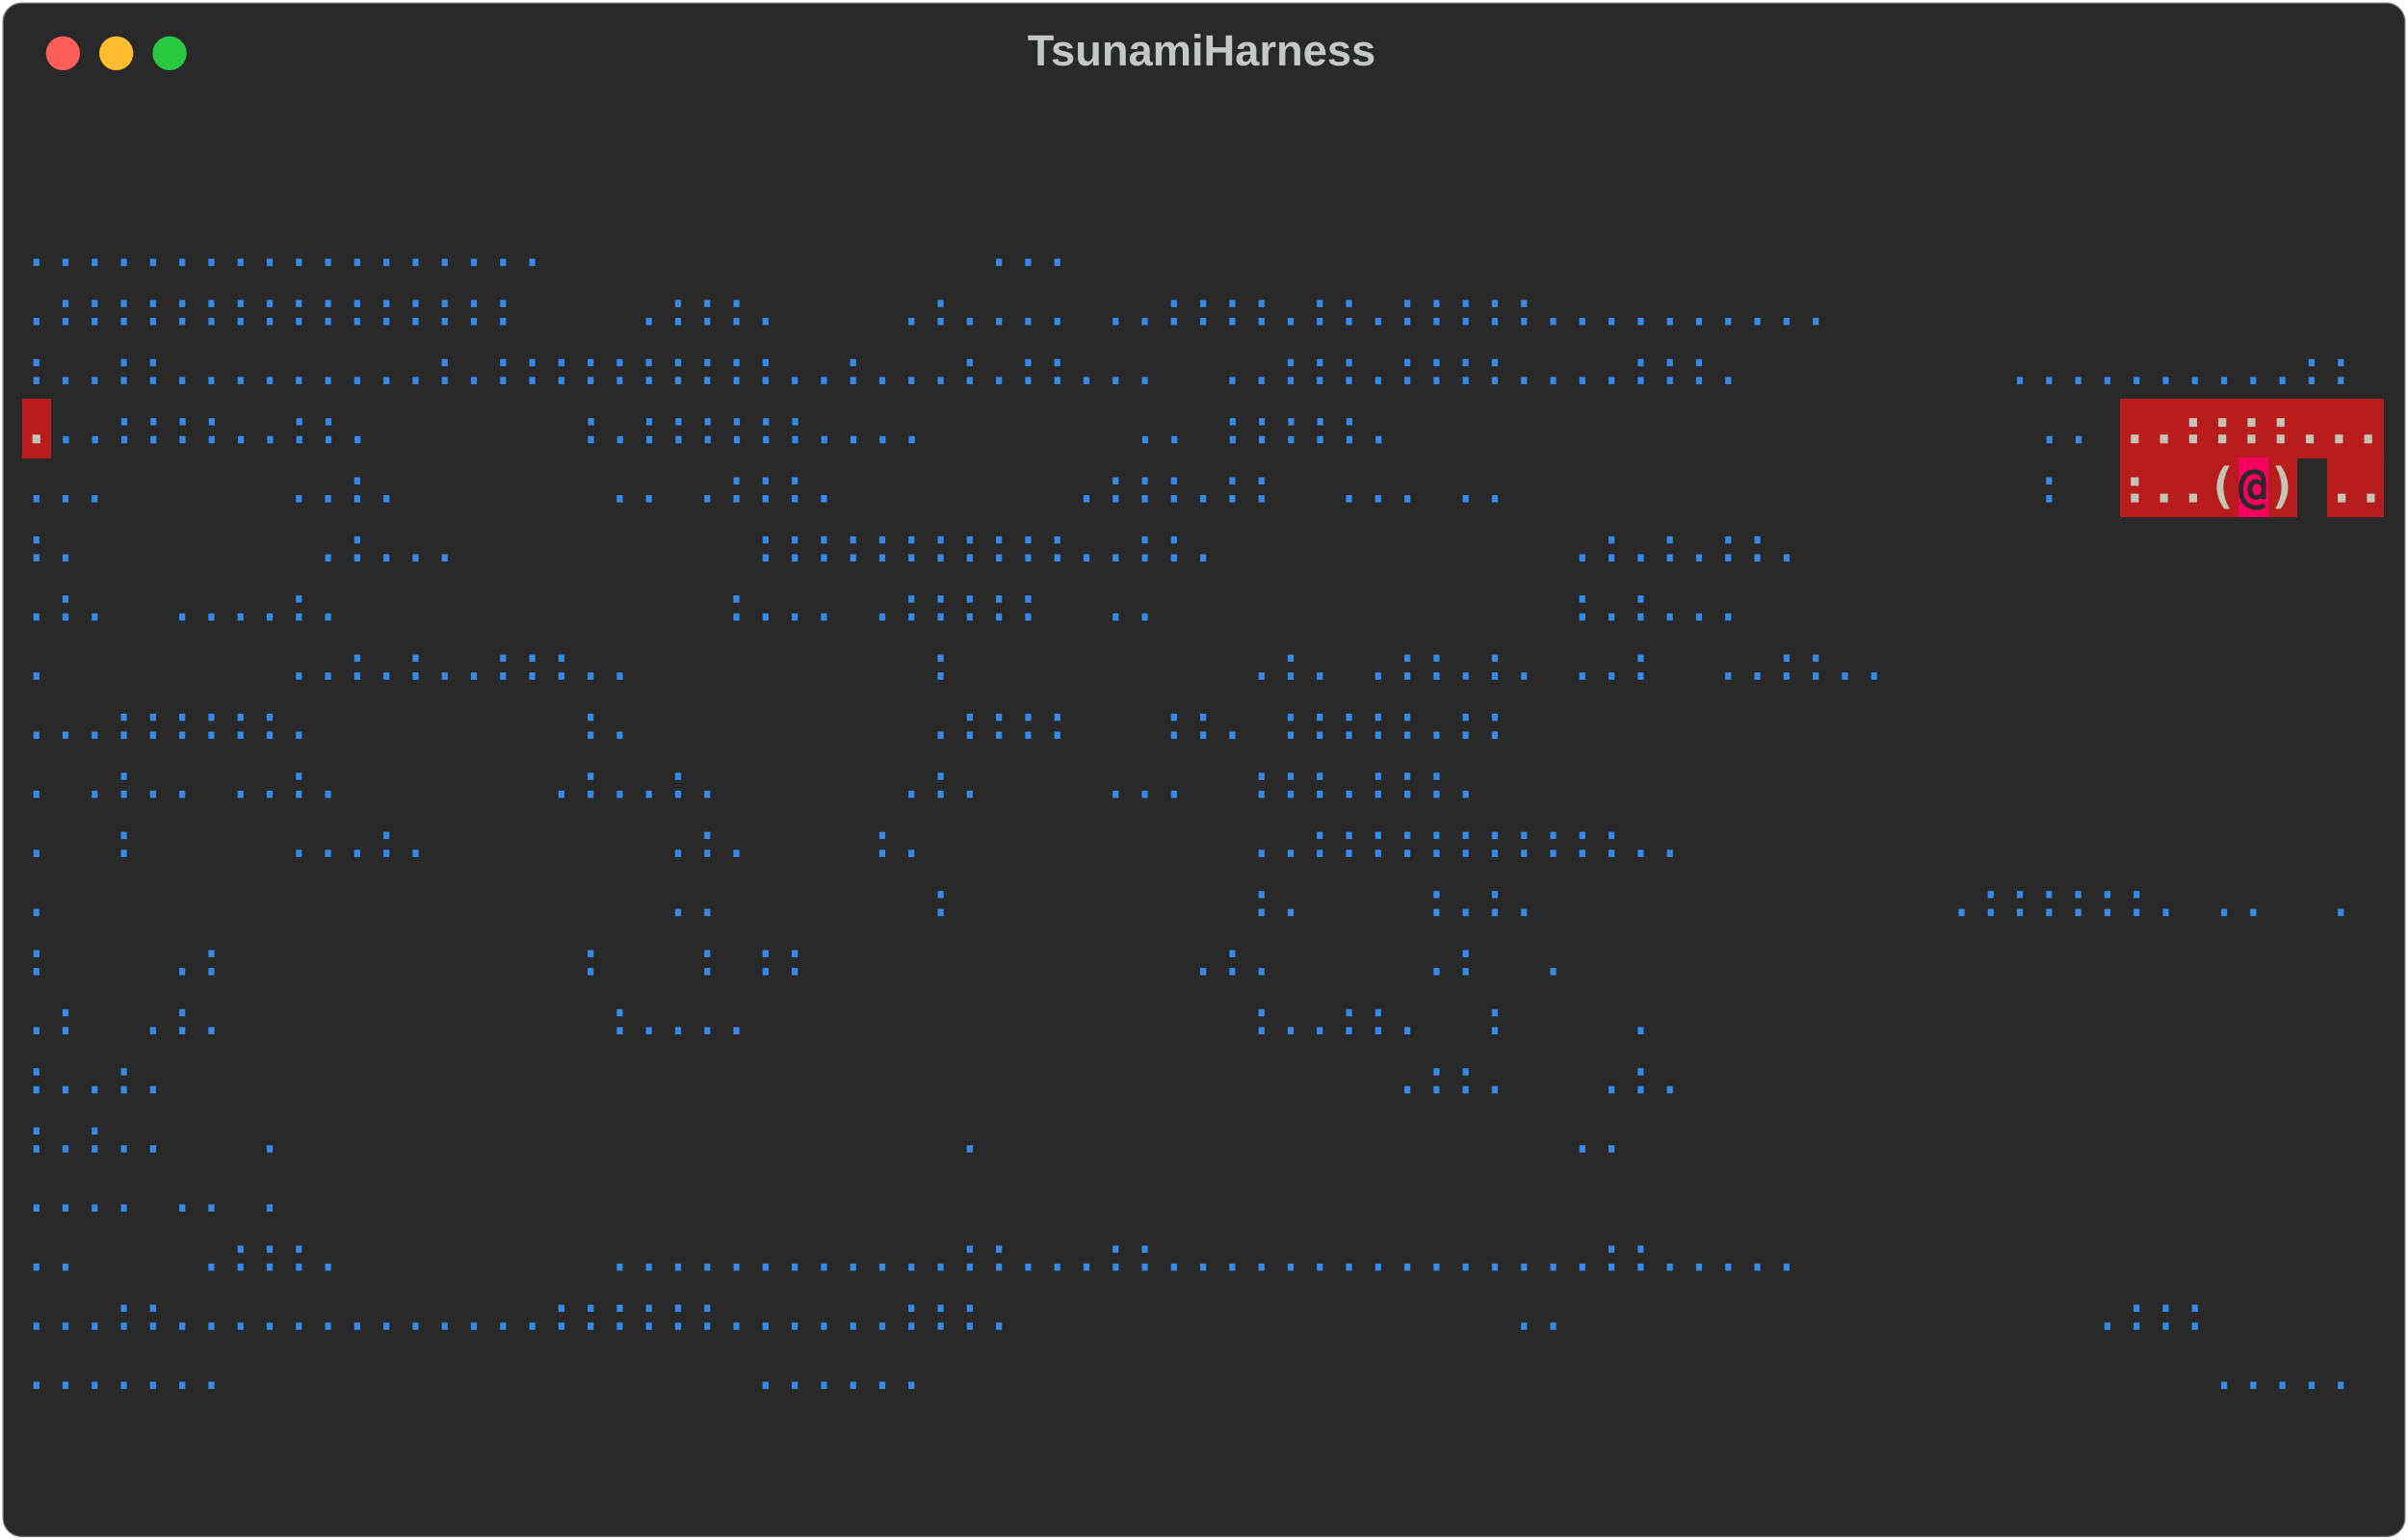
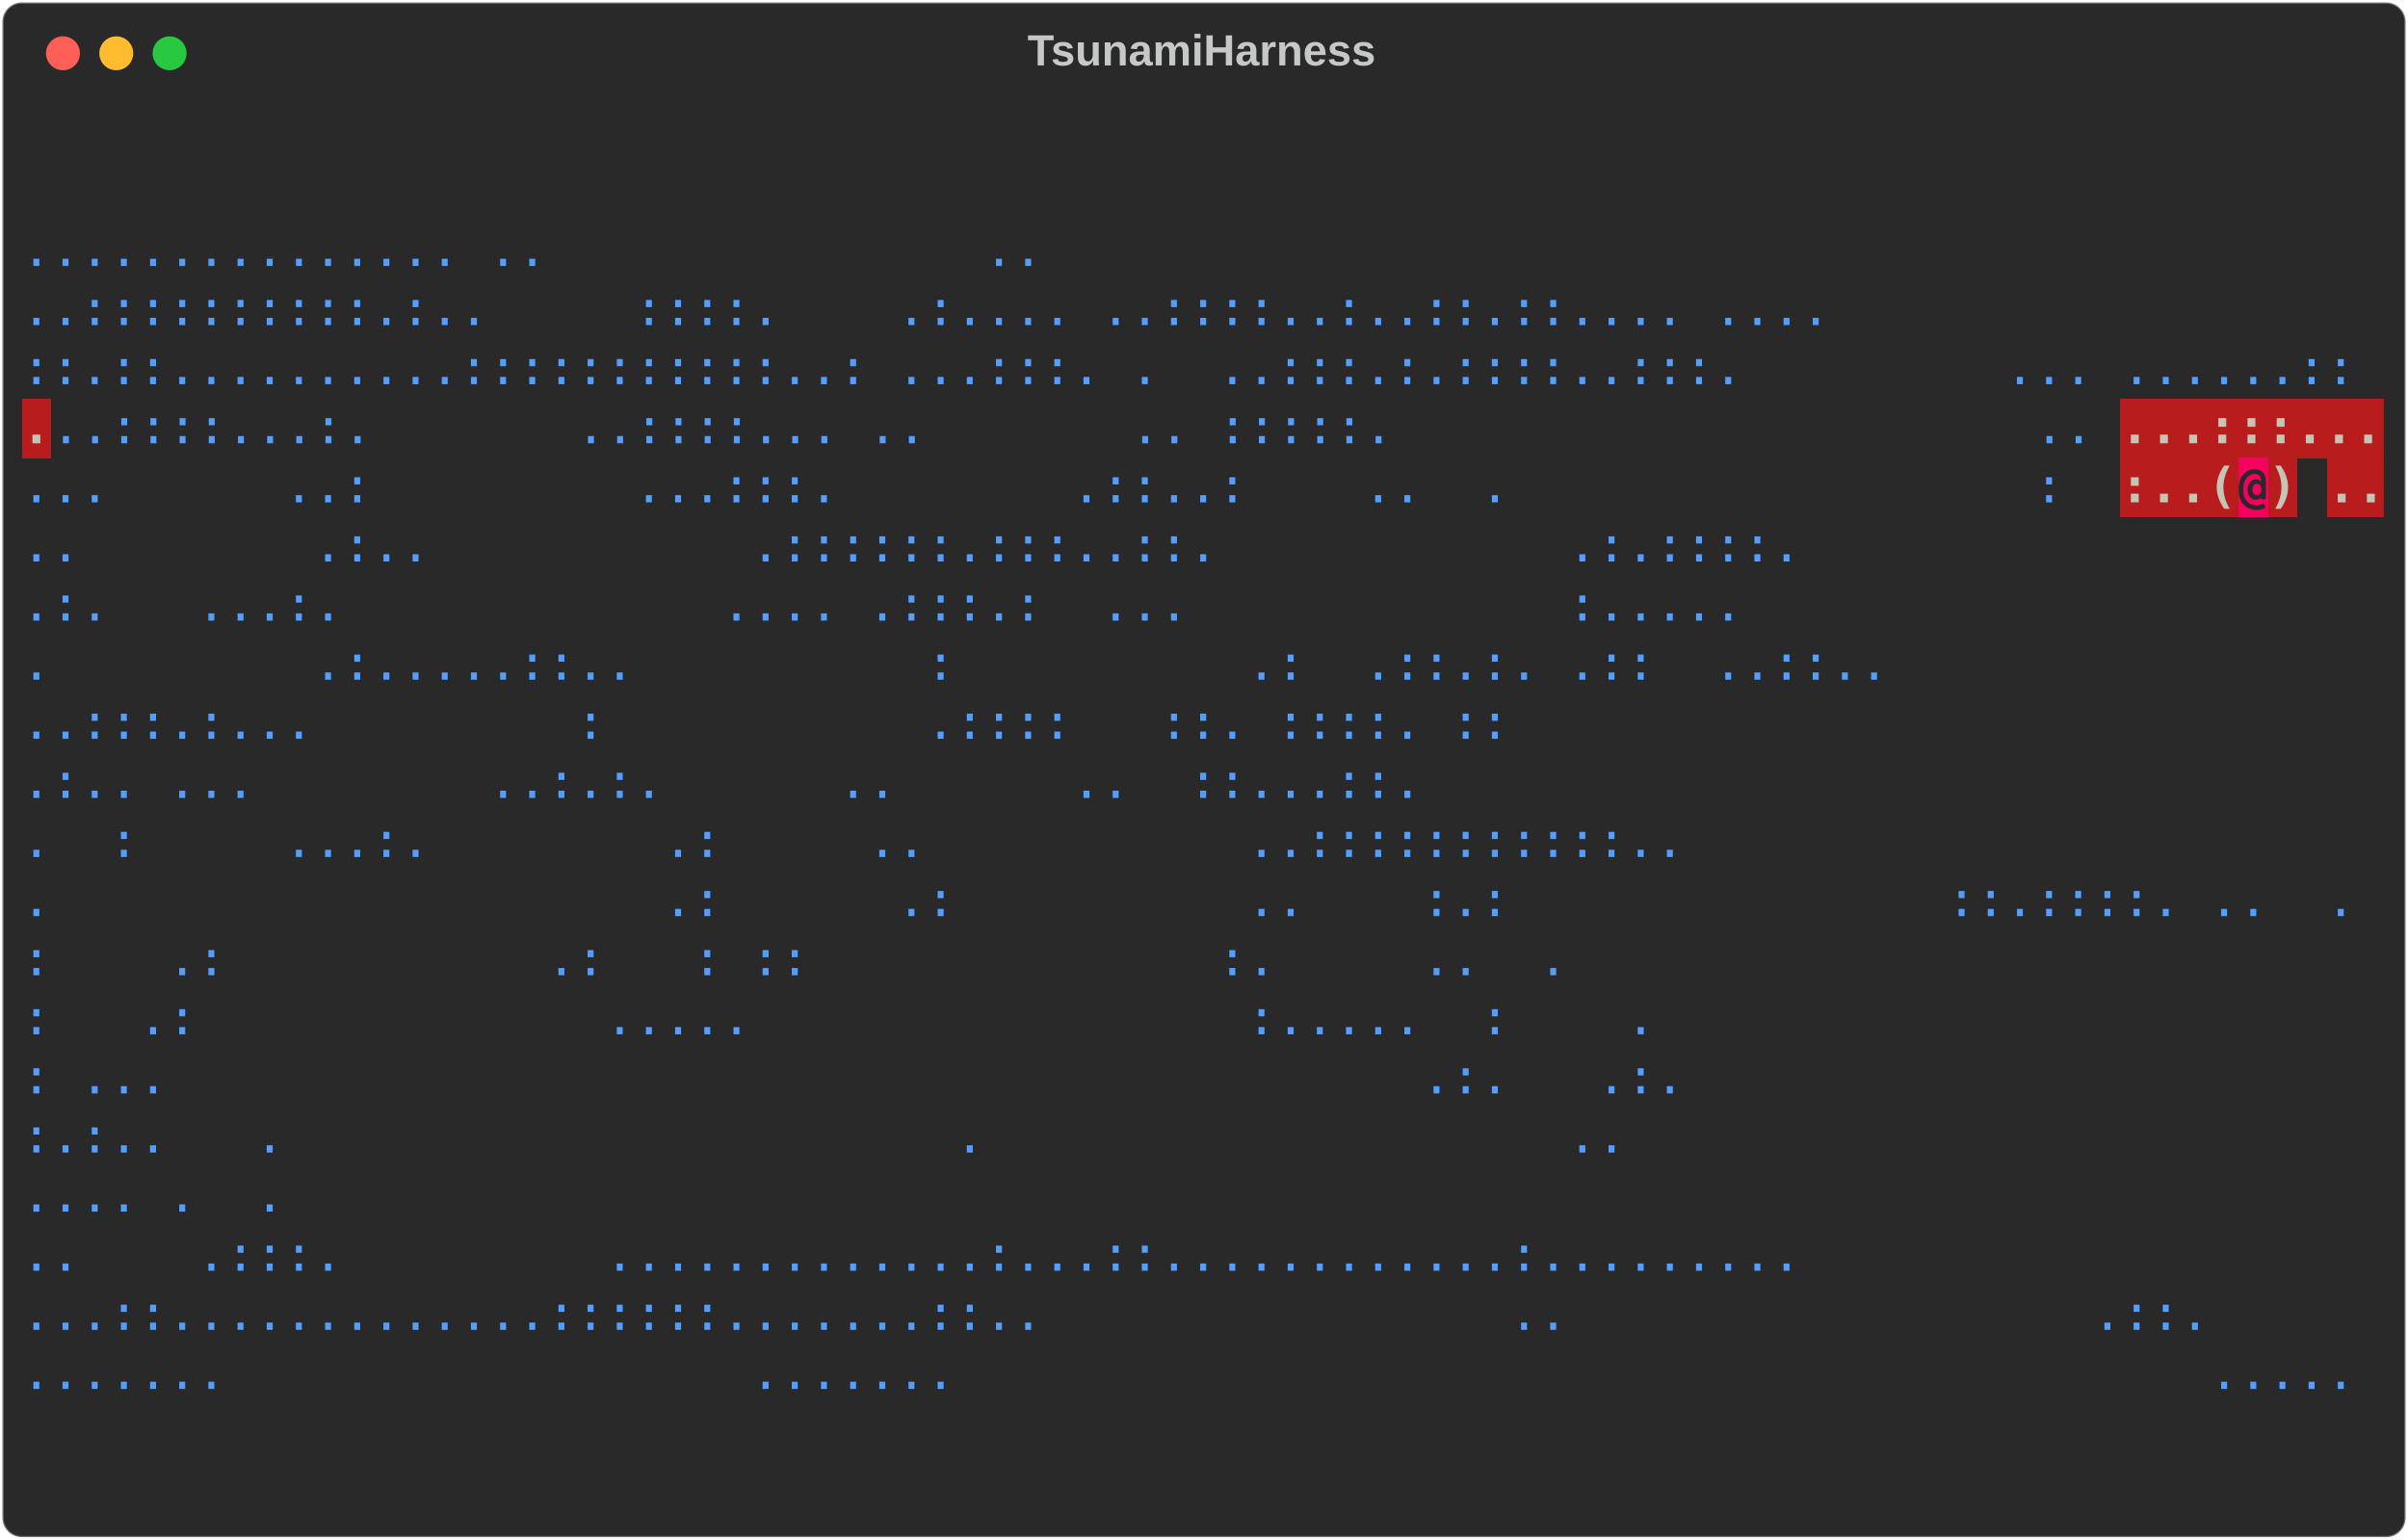
<svg xmlns="http://www.w3.org/2000/svg" class="rich-terminal" viewBox="0 0 994 635.6">
  <style>

    @font-face {
        font-family: "Fira Code";
        src: local("FiraCode-Regular"),
                url("https://cdnjs.cloudflare.com/ajax/libs/firacode/6.2.0/woff2/FiraCode-Regular.woff2") format("woff2"),
                url("https://cdnjs.cloudflare.com/ajax/libs/firacode/6.2.0/woff/FiraCode-Regular.woff") format("woff");
        font-style: normal;
        font-weight: 400;
    }
    @font-face {
        font-family: "Fira Code";
        src: local("FiraCode-Bold"),
                url("https://cdnjs.cloudflare.com/ajax/libs/firacode/6.2.0/woff2/FiraCode-Bold.woff2") format("woff2"),
                url("https://cdnjs.cloudflare.com/ajax/libs/firacode/6.2.0/woff/FiraCode-Bold.woff") format("woff");
        font-style: bold;
        font-weight: 700;
    }

    .terminal-matrix {
        font-family: Fira Code, monospace;
        font-size: 20px;
        line-height: 24.4px;
        font-variant-east-asian: full-width;
    }

    .terminal-title {
        font-size: 18px;
        font-weight: bold;
        font-family: arial;
    }

-     .terminal-r1 { fill: #368ae9 }
+     .terminal-r1 { fill: #539eff }
.terminal-r2 { fill: #c5c8c6 }
.terminal-r3 { fill: #c4c5b5;font-weight: bold }
.terminal-r4 { fill: #292929;font-weight: bold }
    </style>
  <defs>
    <clipPath id="terminal-clip-terminal">
      <rect x="0" y="0" width="975.0" height="584.6" />
    </clipPath>
    <clipPath id="terminal-line-0">
      <rect x="0" y="1.5" width="976" height="24.65" />
    </clipPath>
    <clipPath id="terminal-line-1">
      <rect x="0" y="25.9" width="976" height="24.65" />
    </clipPath>
    <clipPath id="terminal-line-2">
      <rect x="0" y="50.3" width="976" height="24.65" />
    </clipPath>
    <clipPath id="terminal-line-3">
      <rect x="0" y="74.7" width="976" height="24.65" />
    </clipPath>
    <clipPath id="terminal-line-4">
      <rect x="0" y="99.1" width="976" height="24.65" />
    </clipPath>
    <clipPath id="terminal-line-5">
      <rect x="0" y="123.5" width="976" height="24.65" />
    </clipPath>
    <clipPath id="terminal-line-6">
      <rect x="0" y="147.9" width="976" height="24.65" />
    </clipPath>
    <clipPath id="terminal-line-7">
      <rect x="0" y="172.3" width="976" height="24.65" />
    </clipPath>
    <clipPath id="terminal-line-8">
      <rect x="0" y="196.7" width="976" height="24.65" />
    </clipPath>
    <clipPath id="terminal-line-9">
      <rect x="0" y="221.1" width="976" height="24.65" />
    </clipPath>
    <clipPath id="terminal-line-10">
      <rect x="0" y="245.5" width="976" height="24.65" />
    </clipPath>
    <clipPath id="terminal-line-11">
      <rect x="0" y="269.9" width="976" height="24.65" />
    </clipPath>
    <clipPath id="terminal-line-12">
      <rect x="0" y="294.3" width="976" height="24.65" />
    </clipPath>
    <clipPath id="terminal-line-13">
      <rect x="0" y="318.7" width="976" height="24.65" />
    </clipPath>
    <clipPath id="terminal-line-14">
      <rect x="0" y="343.1" width="976" height="24.65" />
    </clipPath>
    <clipPath id="terminal-line-15">
      <rect x="0" y="367.5" width="976" height="24.65" />
    </clipPath>
    <clipPath id="terminal-line-16">
      <rect x="0" y="391.9" width="976" height="24.65" />
    </clipPath>
    <clipPath id="terminal-line-17">
      <rect x="0" y="416.3" width="976" height="24.65" />
    </clipPath>
    <clipPath id="terminal-line-18">
      <rect x="0" y="440.7" width="976" height="24.65" />
    </clipPath>
    <clipPath id="terminal-line-19">
      <rect x="0" y="465.1" width="976" height="24.65" />
    </clipPath>
    <clipPath id="terminal-line-20">
      <rect x="0" y="489.5" width="976" height="24.65" />
    </clipPath>
    <clipPath id="terminal-line-21">
      <rect x="0" y="513.9" width="976" height="24.65" />
    </clipPath>
    <clipPath id="terminal-line-22">
      <rect x="0" y="538.3" width="976" height="24.65" />
    </clipPath>
  </defs>
  <rect fill="#292929" stroke="rgba(255,255,255,0.35)" stroke-width="1" x="1" y="1" width="992" height="633.6" rx="8" />
  <text class="terminal-title" fill="#c5c8c6" text-anchor="middle" x="496" y="27">TsunamiHarness</text>
  <g transform="translate(26,22)">
    <circle cx="0" cy="0" r="7" fill="#ff5f57" />
    <circle cx="22" cy="0" r="7" fill="#febc2e" />
    <circle cx="44" cy="0" r="7" fill="#28c840" />
  </g>
  <g transform="translate(9, 41)" clip-path="url(#terminal-clip-terminal)">
    <rect fill="#b91c1c" x="0" y="123.5" width="12.2" height="24.65" shape-rendering="crispEdges" />
    <rect fill="#b91c1c" x="866.2" y="123.5" width="109.8" height="24.65" shape-rendering="crispEdges" />
    <rect fill="#b91c1c" x="866.2" y="147.9" width="48.8" height="24.65" shape-rendering="crispEdges" />
    <rect fill="#f4005f" x="915" y="147.9" width="12.2" height="24.65" shape-rendering="crispEdges" />
    <rect fill="#b91c1c" x="927.2" y="147.9" width="12.2" height="24.65" shape-rendering="crispEdges" />
    <rect fill="#b91c1c" x="951.6" y="147.9" width="24.4" height="24.65" shape-rendering="crispEdges" />
    <g class="terminal-matrix">
      <text class="terminal-r2" x="976" y="20" textLength="12.2" clip-path="url(#terminal-line-0)">
</text>
      <text class="terminal-r2" x="976" y="44.4" textLength="12.2" clip-path="url(#terminal-line-1)">
</text>
-       <text class="terminal-r1" x="0" y="68.8" textLength="976" clip-path="url(#terminal-line-2)">                   ..................               ...                         </text>
+       <text class="terminal-r1" x="0" y="68.8" textLength="976" clip-path="url(#terminal-line-2)">                   ............... ..               ..                          </text>
      <text class="terminal-r2" x="976" y="68.8" textLength="12.2" clip-path="url(#terminal-line-2)">
</text>
-       <text class="terminal-r1" x="0" y="93.2" textLength="976" clip-path="url(#terminal-line-3)">            .::::::::::::::::    .:::.    .:.... ..::::.::.:::::..........      </text>
+       <text class="terminal-r1" x="0" y="93.2" textLength="976" clip-path="url(#terminal-line-3)">            ..::::::::::.:..     ::::.    .:.... ..::::..:..::.::.... ....      </text>
      <text class="terminal-r2" x="976" y="93.2" textLength="12.2" clip-path="url(#terminal-line-3)">
</text>
-       <text class="terminal-r1" x="0" y="117.6" textLength="976" clip-path="url(#terminal-line-4)">:..::.........:.::::::::::..:...:.::...  ..:::.::::....:::.         ..........::</text>
+       <text class="terminal-r1" x="0" y="117.6" textLength="976" clip-path="url(#terminal-line-4)">::.::..........:::::::::::..: ...:::. .  ..:::.:.::::..:::.         ... ......::</text>
      <text class="terminal-r2" x="976" y="117.6" textLength="12.2" clip-path="url(#terminal-line-4)">
</text>
      <text class="terminal-r3" x="0" y="142" textLength="12.2" clip-path="url(#terminal-line-5)">.</text>
-       <text class="terminal-r1" x="12.2" y="142" textLength="854" clip-path="url(#terminal-line-5)">..::::..::.       :.::::::....       .. :::::.                      ..</text>
-       <text class="terminal-r3" x="866.2" y="142" textLength="109.8" clip-path="url(#terminal-line-5)">..::::...</text>
+       <text class="terminal-r1" x="12.2" y="142" textLength="854" clip-path="url(#terminal-line-5)">..::::...:.       ..::::... ..       .. :::::.                      ..</text>
+       <text class="terminal-r3" x="866.2" y="142" textLength="109.8" clip-path="url(#terminal-line-5)">...:::...</text>
      <text class="terminal-r2" x="976" y="142" textLength="12.2" clip-path="url(#terminal-line-5)">
</text>
-       <text class="terminal-r1" x="0" y="166.4" textLength="866.2" clip-path="url(#terminal-line-6)"> ...      ..:.       .. .:::.        .:::.::  ... ..                  :</text>
+       <text class="terminal-r1" x="0" y="166.4" textLength="866.2" clip-path="url(#terminal-line-6)"> ...      ..:         ...:::.        .::..:    ..  .                  :</text>
      <text class="terminal-r3" x="866.2" y="166.4" textLength="48.8" clip-path="url(#terminal-line-6)">:..(</text>
      <text class="terminal-r4" x="915" y="166.4" textLength="12.2" clip-path="url(#terminal-line-6)">@</text>
      <text class="terminal-r3" x="927.2" y="166.4" textLength="12.2" clip-path="url(#terminal-line-6)">)</text>
      <text class="terminal-r3" x="951.6" y="166.4" textLength="24.4" clip-path="url(#terminal-line-6)">..</text>
      <text class="terminal-r2" x="976" y="166.4" textLength="12.2" clip-path="url(#terminal-line-6)">
</text>
-       <text class="terminal-r1" x="0" y="190.8" textLength="976" clip-path="url(#terminal-line-7)">            :.        .:...          :::::::::::..::.            .:.:.::.       </text>
+       <text class="terminal-r1" x="0" y="190.8" textLength="976" clip-path="url(#terminal-line-7)">            ..        .:..           .::::::.:::..::.            .:.::::.       </text>
      <text class="terminal-r2" x="976" y="190.8" textLength="12.2" clip-path="url(#terminal-line-7)">
</text>
-       <text class="terminal-r1" x="0" y="215.2" textLength="976" clip-path="url(#terminal-line-8)">             .:.  ....:.             :... .:::::  ..              :.:...        </text>
+       <text class="terminal-r1" x="0" y="215.2" textLength="976" clip-path="url(#terminal-line-8)">             .:.   ...:.             .... .:::.:  ...             :.....        </text>
      <text class="terminal-r2" x="976" y="215.2" textLength="12.2" clip-path="url(#terminal-line-8)">
</text>
-       <text class="terminal-r1" x="0" y="239.6" textLength="976" clip-path="url(#terminal-line-9)">     .        ..:.:..:::..          :          .:. .::.:. ..:  ..::..           </text>
+       <text class="terminal-r1" x="0" y="239.6" textLength="976" clip-path="url(#terminal-line-9)">     .         .:.....::..          :          .:  .::.:. .::  ..::..           </text>
      <text class="terminal-r2" x="976" y="239.6" textLength="12.2" clip-path="url(#terminal-line-9)">
</text>
-       <text class="terminal-r1" x="0" y="264" textLength="976" clip-path="url(#terminal-line-10)">                 ...::::::.         :.          .::::   ::. :::::.::            </text>
+       <text class="terminal-r1" x="0" y="264" textLength="976" clip-path="url(#terminal-line-10)">                 ..:::.:...         :           .::::   ::. ::::. ::            </text>
      <text class="terminal-r2" x="976" y="264" textLength="12.2" clip-path="url(#terminal-line-10)">
</text>
-       <text class="terminal-r1" x="0" y="288.4" textLength="976" clip-path="url(#terminal-line-11)">                   . .:.. ..:.       .:..:.      .:.    ...  :::.:::.           </text>
+       <text class="terminal-r1" x="0" y="288.4" textLength="976" clip-path="url(#terminal-line-11)">                     .:.. ...        ..:.:.      ..      ..  ::...::.           </text>
      <text class="terminal-r2" x="976" y="288.4" textLength="12.2" clip-path="url(#terminal-line-11)">
</text>
-       <text class="terminal-r1" x="0" y="312.8" textLength="976" clip-path="url(#terminal-line-12)">                   .  :     ...:.        .:.    :.           ..:::::::::::..    </text>
+       <text class="terminal-r1" x="0" y="312.8" textLength="976" clip-path="url(#terminal-line-12)">                   .  :     ...:.        .:     ..           ..:::::::::::..    </text>
      <text class="terminal-r2" x="976" y="312.8" textLength="12.2" clip-path="url(#terminal-line-12)">
</text>
-       <text class="terminal-r1" x="0" y="337.2" textLength="976" clip-path="url(#terminal-line-13)">.                     ..       :          :.    :.:.              .::::::. ..  .</text>
+       <text class="terminal-r1" x="0" y="337.2" textLength="976" clip-path="url(#terminal-line-13)">.                     .:      .:          ..    :.:               ::.::::. ..  .</text>
      <text class="terminal-r2" x="976" y="337.2" textLength="12.2" clip-path="url(#terminal-line-13)">
</text>
-       <text class="terminal-r1" x="0" y="361.6" textLength="976" clip-path="url(#terminal-line-14)">                        :    .:            :   : ::             .:.     .:  .   </text>
+       <text class="terminal-r1" x="0" y="361.6" textLength="976" clip-path="url(#terminal-line-14)">                        :    .:           .:   : ::              :.     ..  .   </text>
      <text class="terminal-r2" x="976" y="361.6" textLength="12.2" clip-path="url(#terminal-line-14)">
</text>
-       <text class="terminal-r1" x="0" y="386" textLength="976" clip-path="url(#terminal-line-15)">                       .:  .:.             :....                 :..::.  :    . </text>
+       <text class="terminal-r1" x="0" y="386" textLength="976" clip-path="url(#terminal-line-15)">                       :   .:              .....                 :.....  :    . </text>
      <text class="terminal-r2" x="976" y="386" textLength="12.2" clip-path="url(#terminal-line-15)">
</text>
-       <text class="terminal-r1" x="0" y="410.4" textLength="976" clip-path="url(#terminal-line-16)">                       :..:.                                          .::.   .:.</text>
+       <text class="terminal-r1" x="0" y="410.4" textLength="976" clip-path="url(#terminal-line-16)">                       : ...                                           .:.   .:.</text>
      <text class="terminal-r2" x="976" y="410.4" textLength="12.2" clip-path="url(#terminal-line-16)">
</text>
      <text class="terminal-r1" x="0" y="434.8" textLength="976" clip-path="url(#terminal-line-17)">                       :.:..   .                       .                    ..  </text>
      <text class="terminal-r2" x="976" y="434.8" textLength="12.2" clip-path="url(#terminal-line-17)">
</text>
-       <text class="terminal-r1" x="0" y="459.2" textLength="976" clip-path="url(#terminal-line-18)">                        .... .. .                                               </text>
+       <text class="terminal-r1" x="0" y="459.2" textLength="976" clip-path="url(#terminal-line-18)">                        .... .  .                                               </text>
      <text class="terminal-r2" x="976" y="459.2" textLength="12.2" clip-path="url(#terminal-line-18)">
</text>
-       <text class="terminal-r1" x="0" y="483.6" textLength="976" clip-path="url(#terminal-line-19)">                 ..    .:::.         ............::...::...............::.....  </text>
+       <text class="terminal-r1" x="0" y="483.6" textLength="976" clip-path="url(#terminal-line-19)">                 ..    .:::.         .............:...::............:.........  </text>
      <text class="terminal-r2" x="976" y="483.6" textLength="12.2" clip-path="url(#terminal-line-19)">
</text>
-       <text class="terminal-r1" x="0" y="508" textLength="976" clip-path="url(#terminal-line-20)">   ...::.............::::::......:::.                 ..                  .:::  </text>
+       <text class="terminal-r1" x="0" y="508" textLength="976" clip-path="url(#terminal-line-20)">   ...::.............::::::.......::..                ..                  .::.  </text>
      <text class="terminal-r2" x="976" y="508" textLength="12.2" clip-path="url(#terminal-line-20)">
</text>
-       <text class="terminal-r1" x="0" y="532.4" textLength="976" clip-path="url(#terminal-line-21)">.......                  ......                                            .....</text>
+       <text class="terminal-r1" x="0" y="532.4" textLength="976" clip-path="url(#terminal-line-21)">.......                  .......                                           .....</text>
      <text class="terminal-r2" x="976" y="532.4" textLength="12.2" clip-path="url(#terminal-line-21)">
</text>
      <text class="terminal-r2" x="976" y="556.8" textLength="12.2" clip-path="url(#terminal-line-22)">
</text>
    </g>
  </g>
</svg>
